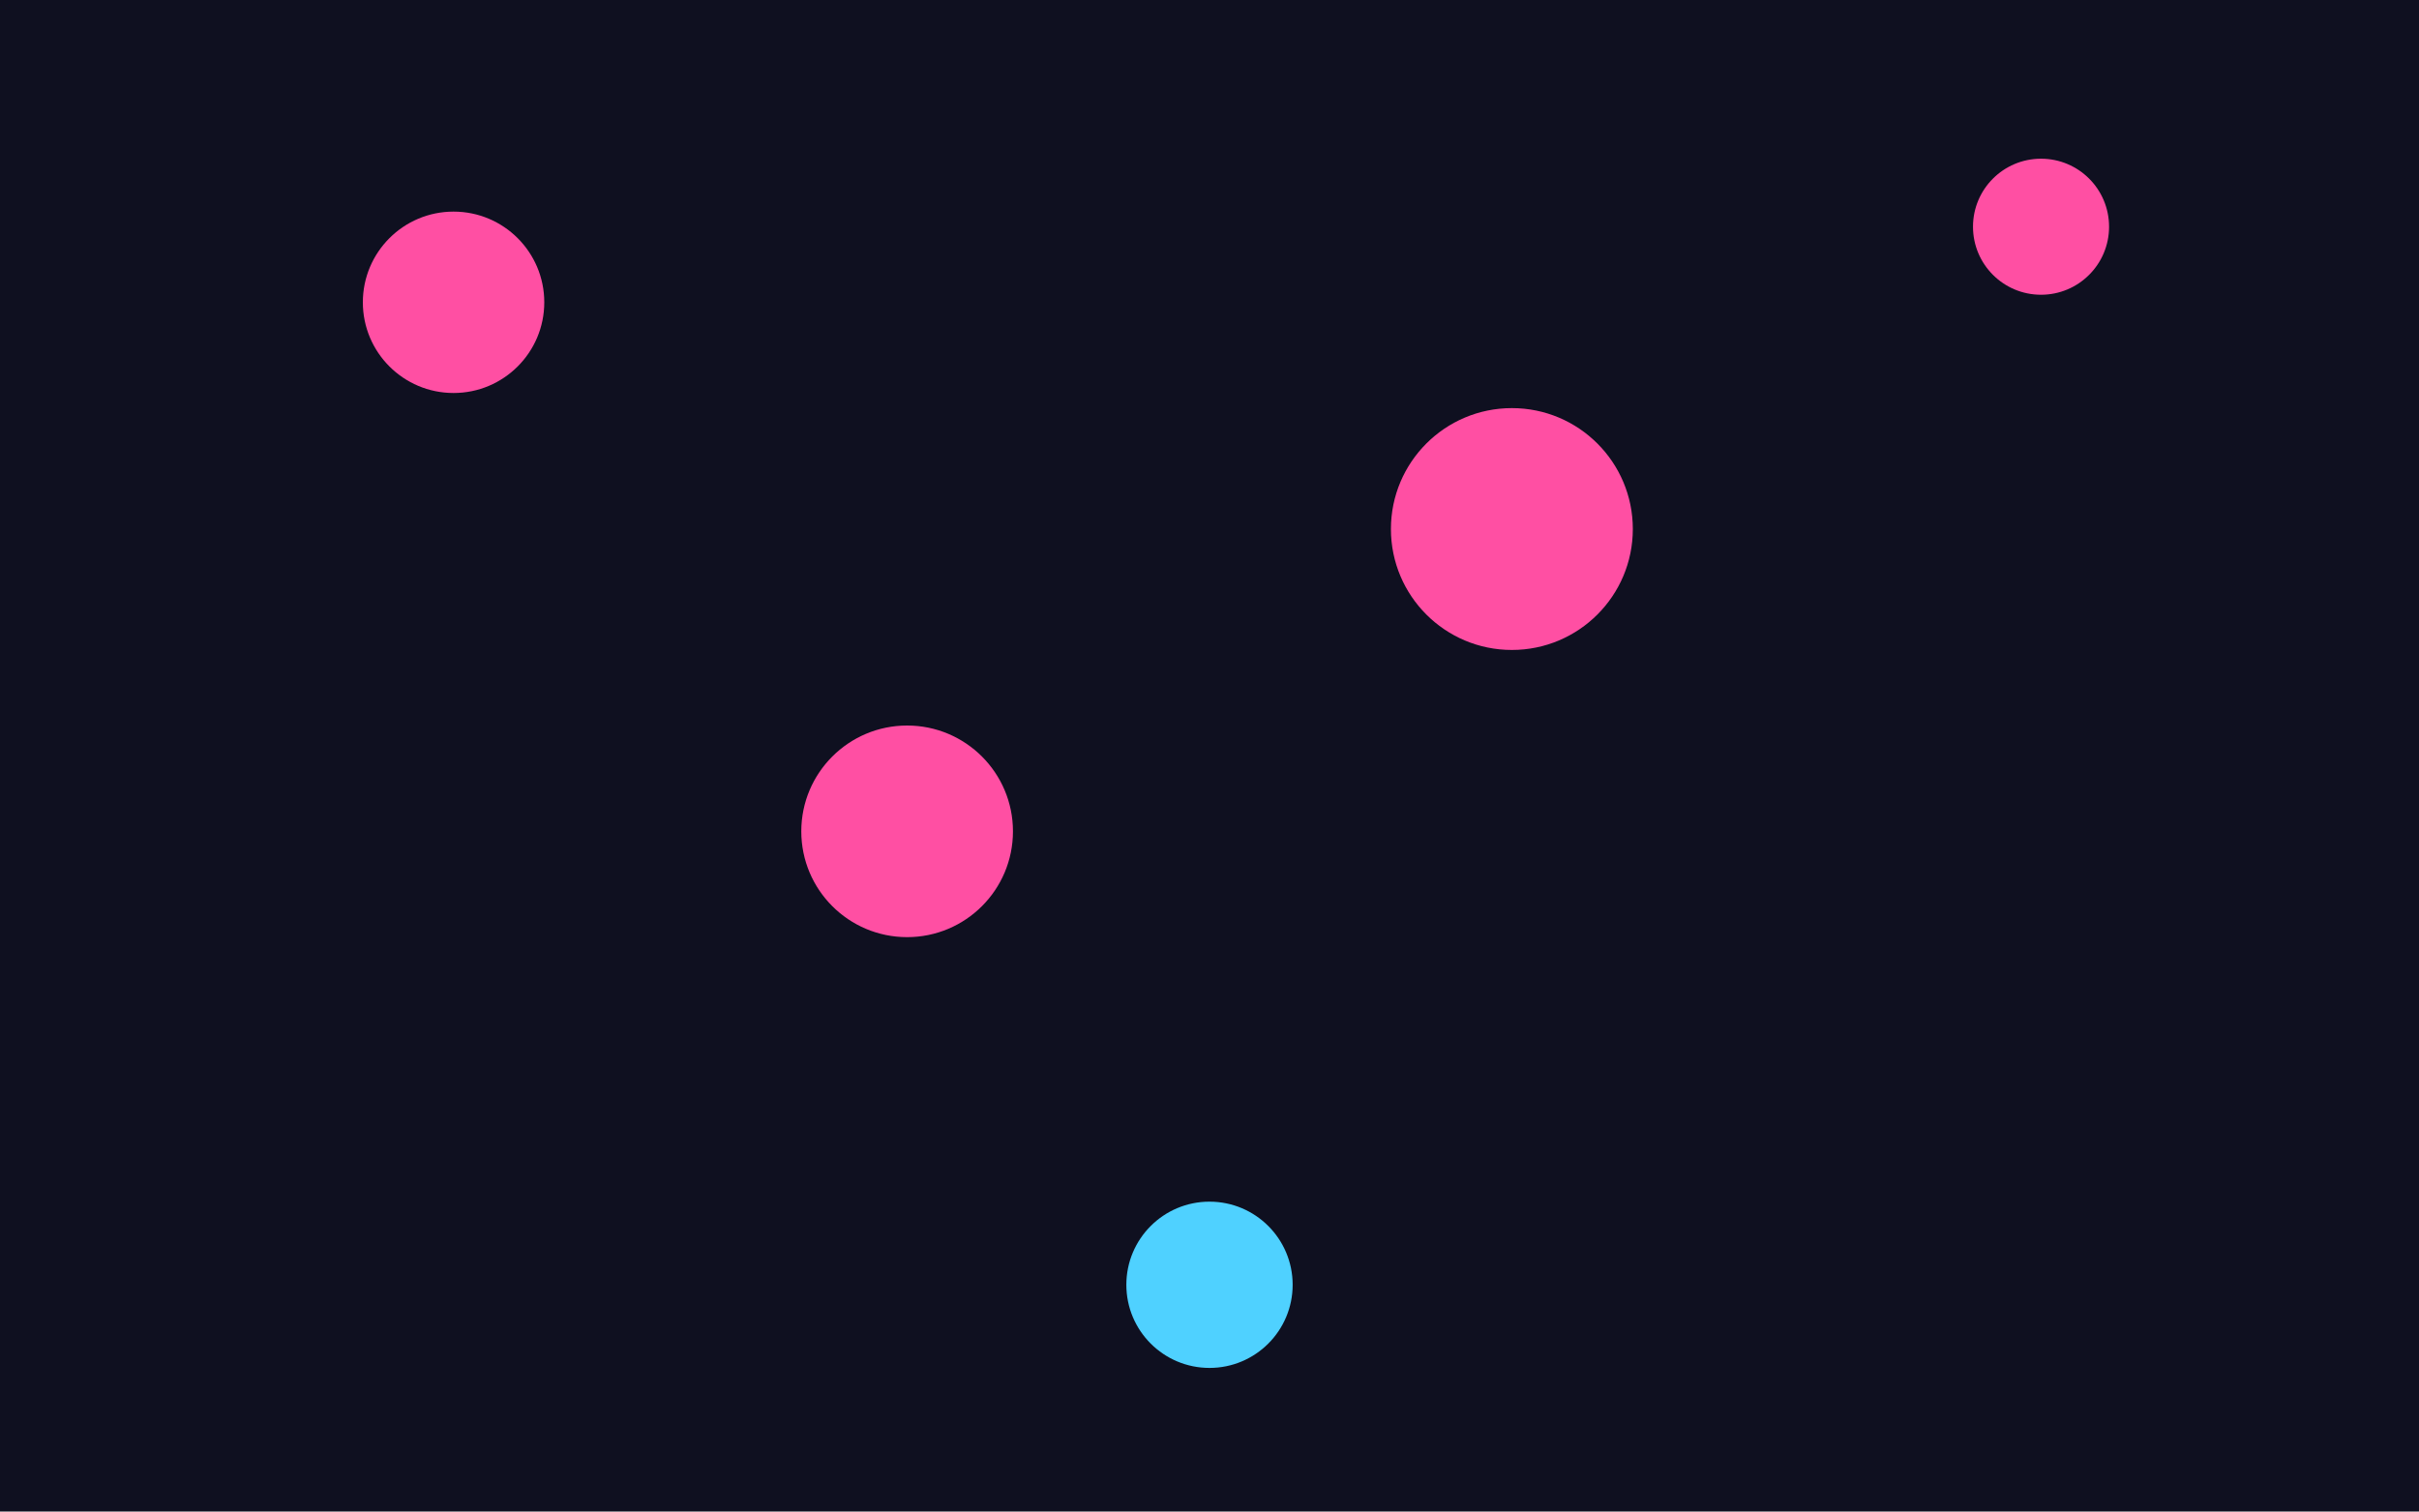
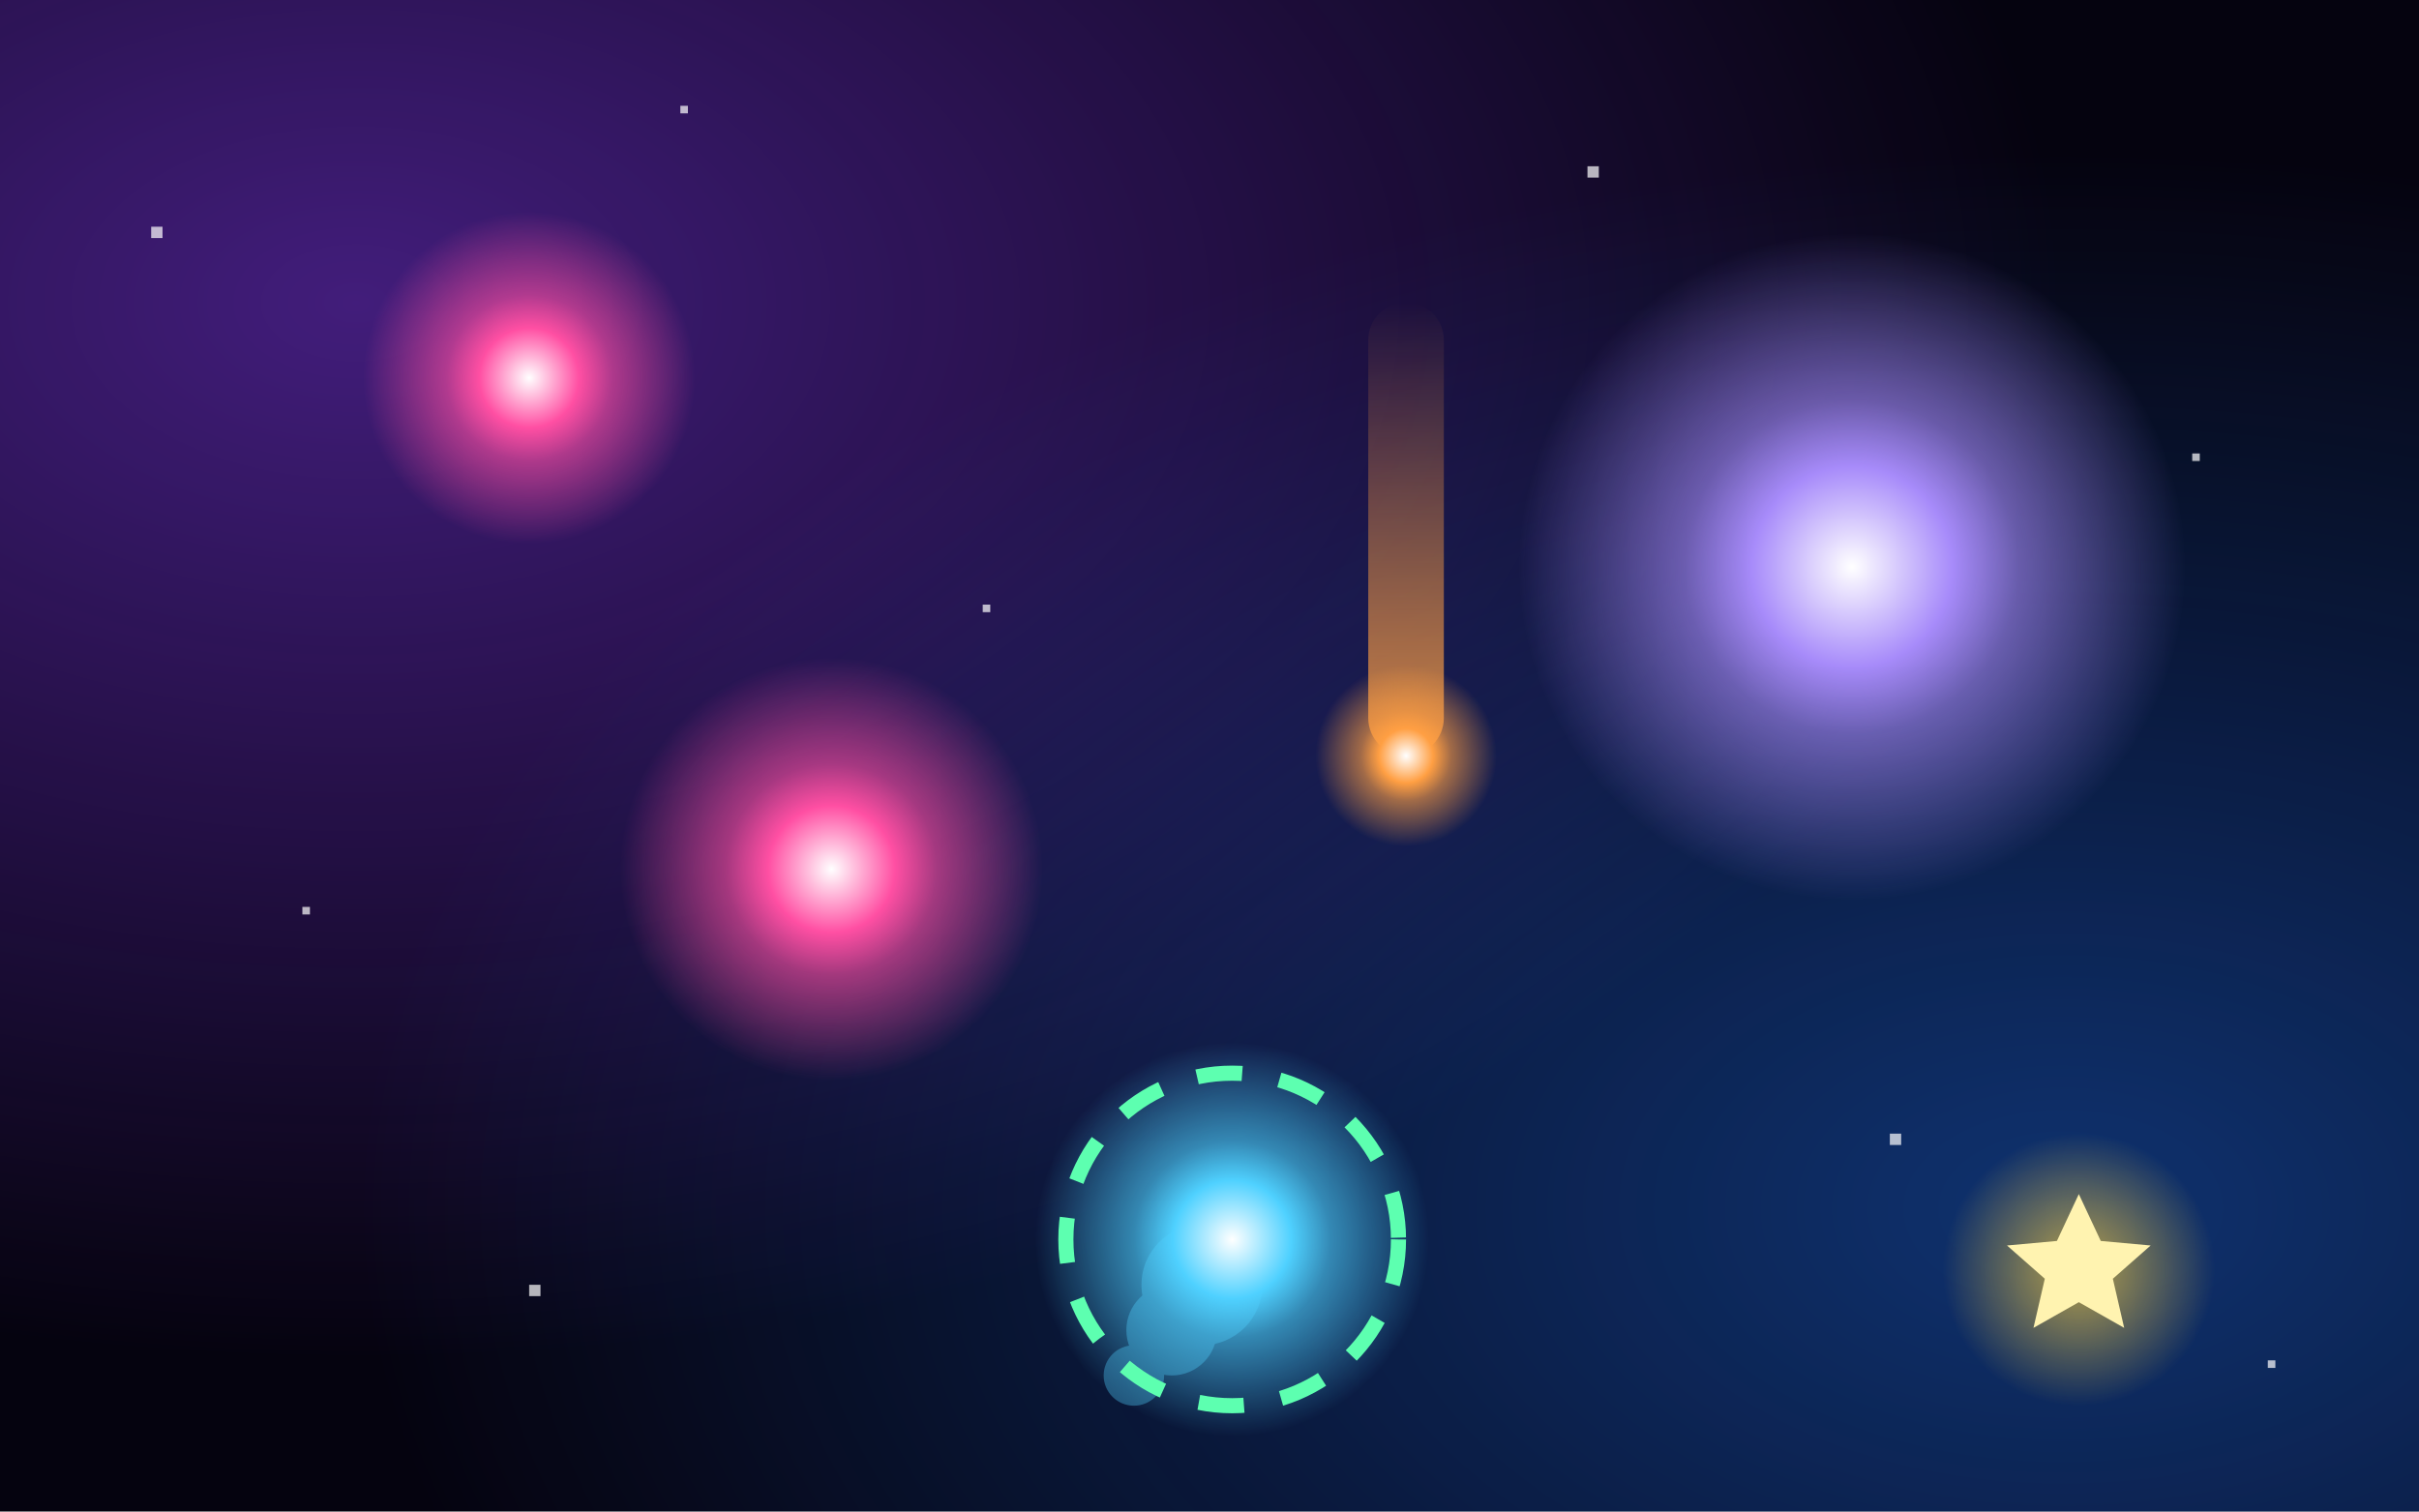
<svg xmlns="http://www.w3.org/2000/svg" viewBox="0 0 320 200">
-   <rect width="320" height="200" fill="#0f1020" />
-   <circle cx="60" cy="40" r="12" fill="#ff4fa3" />
-   <circle cx="200" cy="70" r="16" fill="#ff4fa3" />
-   <circle cx="270" cy="30" r="9" fill="#ff4fa3" />
-   <circle cx="120" cy="110" r="14" fill="#ff4fa3" />
-   <circle cx="160" cy="170" r="11" fill="#4fd1ff" />
+   <defs>
+     <radialGradient id="neb1" cx="0.15" cy="0.2" r="0.7">
+       <stop offset="0" stop-color="#8c3cff" stop-opacity="0.45" />
+       <stop offset="1" stop-color="#8c3cff" stop-opacity="0" />
+     </radialGradient>
+     <radialGradient id="neb2" cx="0.85" cy="0.8" r="0.7">
+       <stop offset="0" stop-color="#1e78ff" stop-opacity="0.4" />
+       <stop offset="1" stop-color="#1e78ff" stop-opacity="0" />
+     </radialGradient>
+     <radialGradient id="pink">
+       <stop offset="0" stop-color="#fff" />
+       <stop offset="0.3" stop-color="#ff4fa3" />
+       <stop offset="0.5" stop-color="#ff4fa3" stop-opacity="0.6" />
+       <stop offset="1" stop-color="#ff4fa3" stop-opacity="0" />
+     </radialGradient>
+     <radialGradient id="violet">
+       <stop offset="0" stop-color="#fff" />
+       <stop offset="0.3" stop-color="#a78bfa" />
+       <stop offset="0.5" stop-color="#a78bfa" stop-opacity="0.6" />
+       <stop offset="1" stop-color="#a78bfa" stop-opacity="0" />
+     </radialGradient>
+     <radialGradient id="orange">
+       <stop offset="0" stop-color="#fff" />
+       <stop offset="0.3" stop-color="#ff9f43" />
+       <stop offset="0.5" stop-color="#ff9f43" stop-opacity="0.6" />
+       <stop offset="1" stop-color="#ff9f43" stop-opacity="0" />
+     </radialGradient>
+     <radialGradient id="cyan">
+       <stop offset="0" stop-color="#fff" />
+       <stop offset="0.3" stop-color="#4fd1ff" />
+       <stop offset="0.5" stop-color="#4fd1ff" stop-opacity="0.6" />
+       <stop offset="1" stop-color="#4fd1ff" stop-opacity="0" />
+     </radialGradient>
+     <radialGradient id="gold">
+       <stop offset="0" stop-color="#ffd23f" stop-opacity="0.7" />
+       <stop offset="1" stop-color="#ffd23f" stop-opacity="0" />
+     </radialGradient>
+     <linearGradient id="zip" x1="0" y1="1" x2="0" y2="0">
+       <stop offset="0" stop-color="#ff9f43" stop-opacity="0.8" />
+       <stop offset="1" stop-color="#ff9f43" stop-opacity="0" />
+     </linearGradient>
+   </defs>
+   <rect width="320" height="200" fill="#05030f" />
+   <rect width="320" height="200" fill="url(#neb1)" />
+   <rect width="320" height="200" fill="url(#neb2)" />
+   <g fill="#fff" opacity="0.7">
+     <rect x="20" y="30" width="1.5" height="1.5" />
+     <rect x="90" y="14" width="1" height="1" />
+     <rect x="210" y="22" width="1.5" height="1.5" />
+     <rect x="290" y="60" width="1" height="1" />
+     <rect x="40" y="120" width="1" height="1" />
+     <rect x="250" y="150" width="1.5" height="1.5" />
+     <rect x="130" y="80" width="1" height="1" />
+     <rect x="300" y="180" width="1" height="1" />
+     <rect x="70" y="170" width="1.5" height="1.5" />
+   </g>
+   <circle cx="70" cy="50" r="22" fill="url(#pink)" />
+   <circle cx="245" cy="75" r="44" fill="url(#violet)" />
+   <rect x="181" y="40" width="10" height="60" rx="5" fill="url(#zip)" />
+   <circle cx="186" cy="100" r="12" fill="url(#orange)" />
+   <circle cx="110" cy="115" r="28" fill="url(#pink)" />
+   <circle cx="275" cy="168" r="18" fill="url(#gold)" />
+   <path d="M275 158 l2.9 6.2 6.6.6-5 4.4 1.5 6.5-6-3.4-6 3.4 1.5-6.5-5-4.4 6.6-.6z" fill="#fff3b0" />
+   <g opacity="0.35" fill="#4fd1ff">
+     <circle cx="150" cy="182" r="4" />
+     <circle cx="155" cy="176" r="6" />
+     <circle cx="159" cy="170" r="8" />
+   </g>
+   <circle cx="163" cy="164" r="26" fill="url(#cyan)" />
+   <circle cx="163" cy="164" r="22" fill="none" stroke="#5dffb0" stroke-width="2" stroke-dasharray="6 5" />
</svg>
